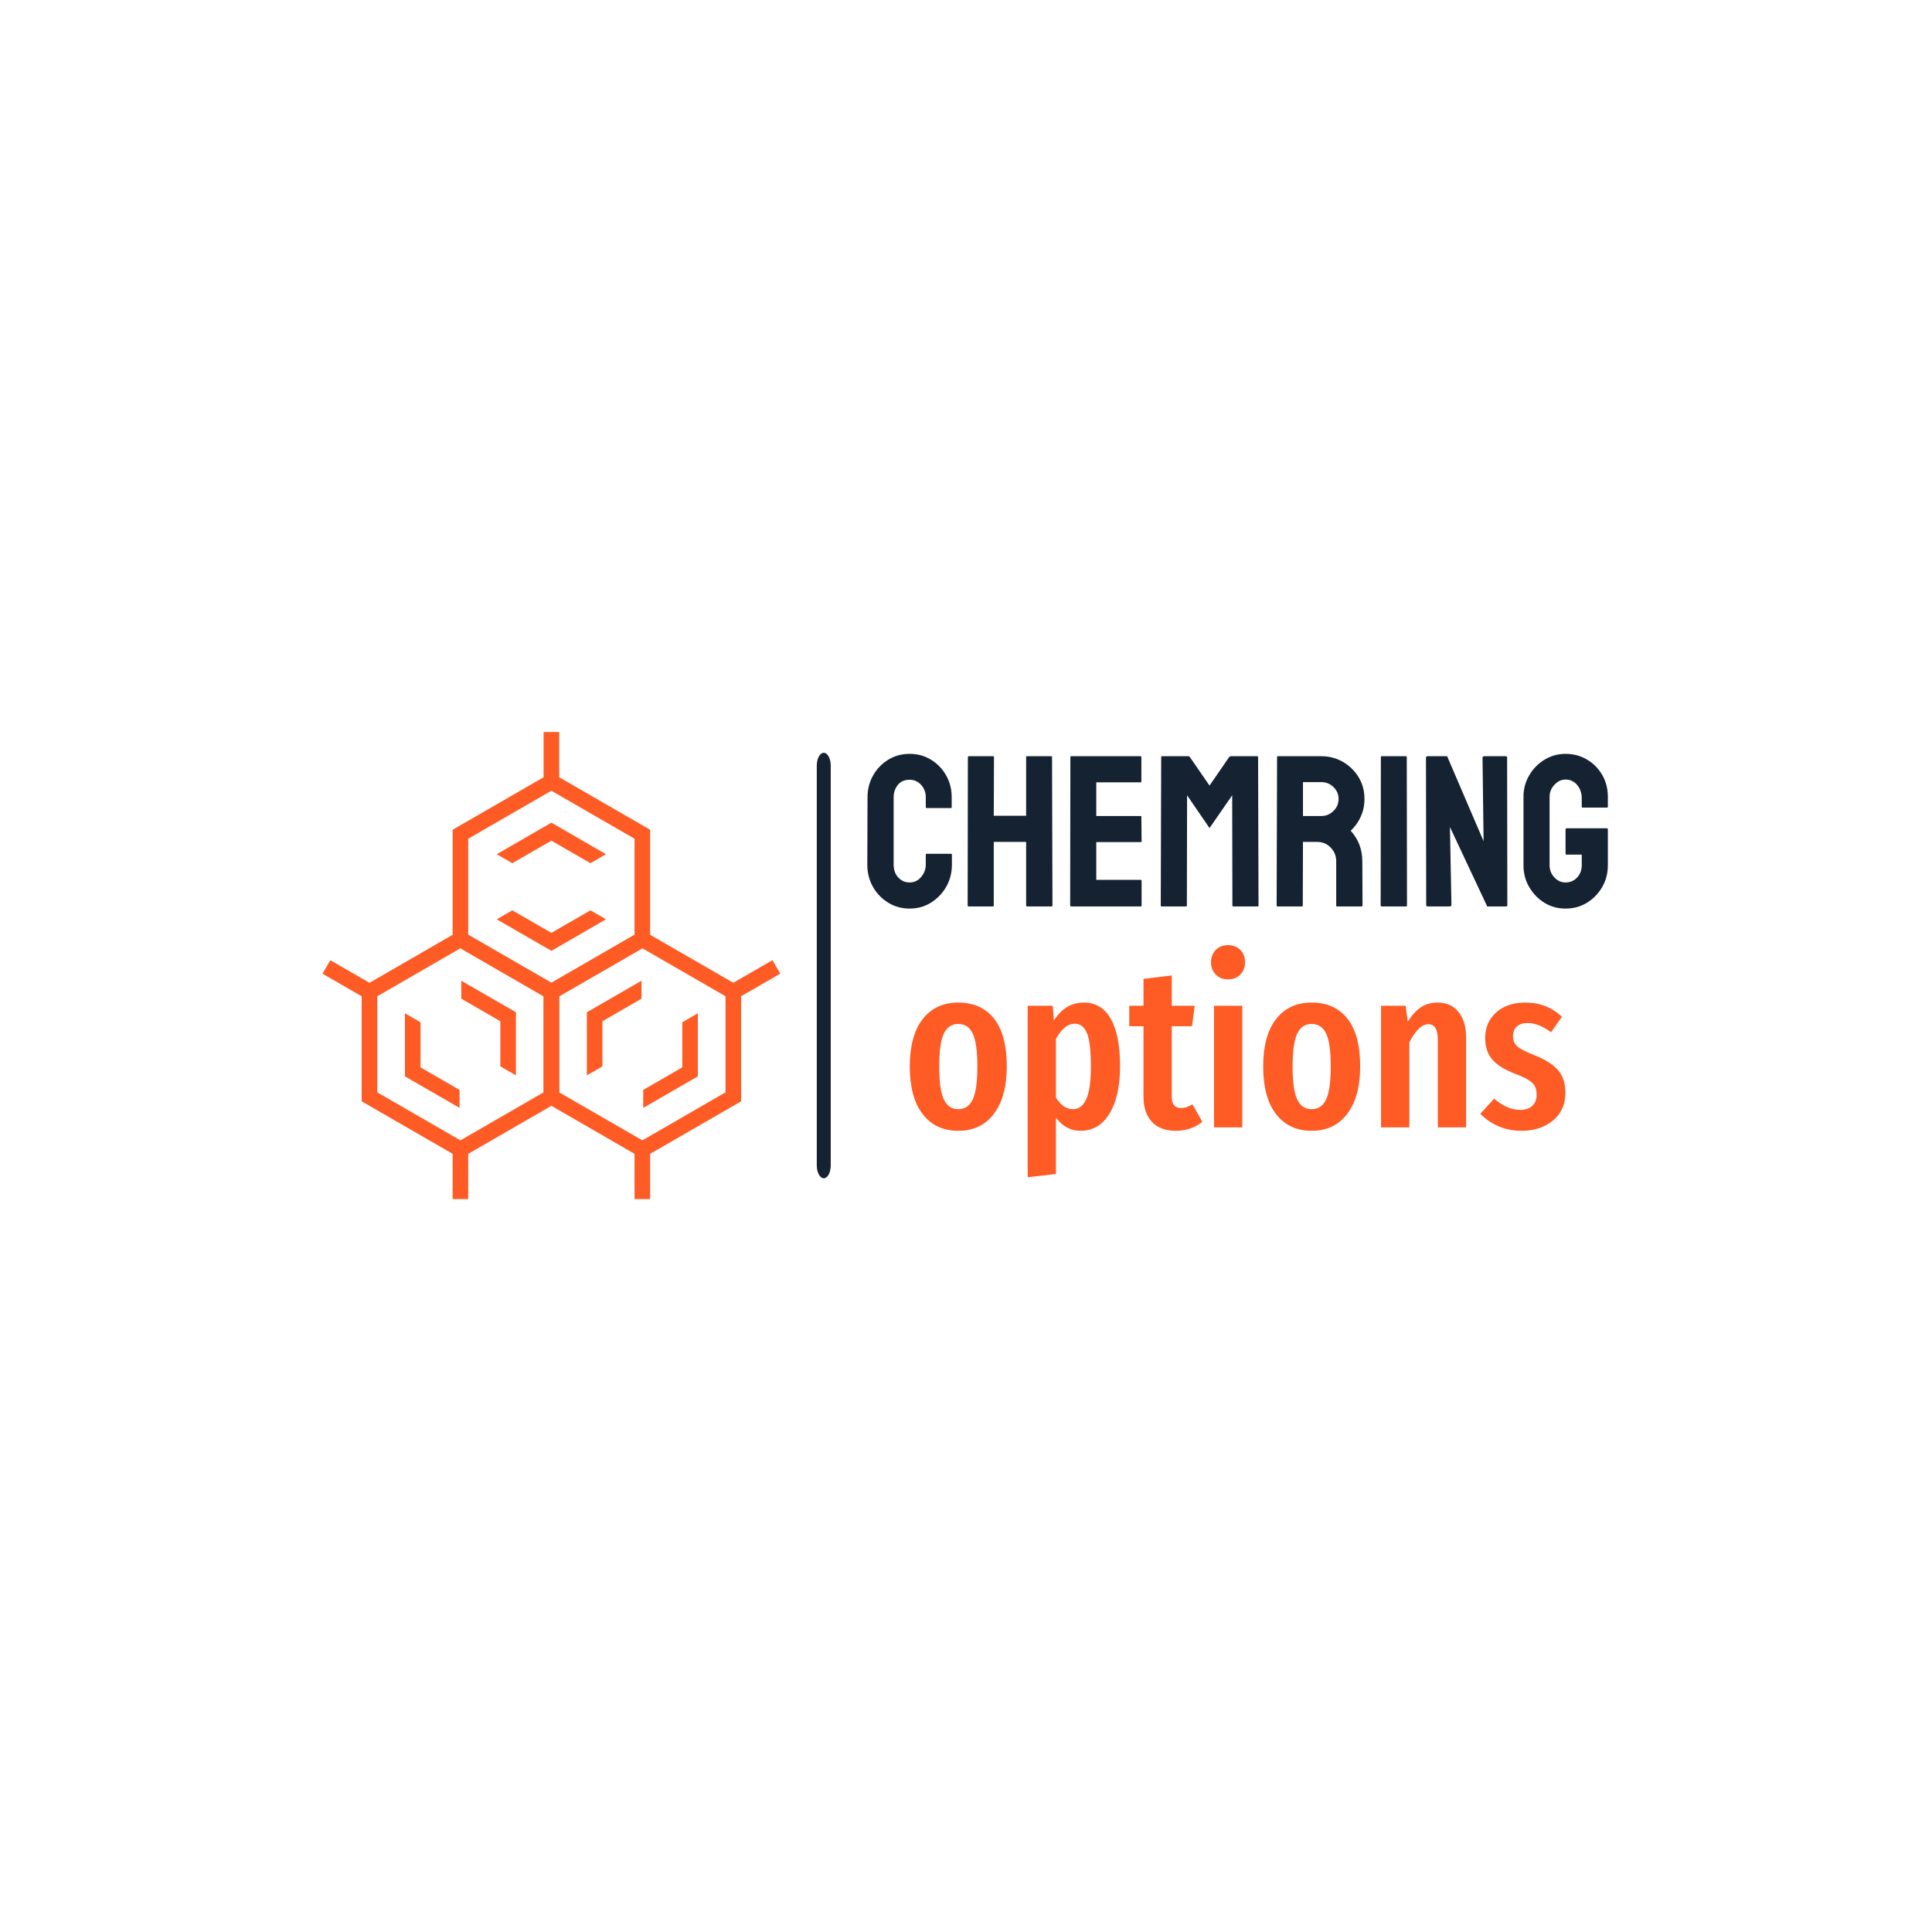
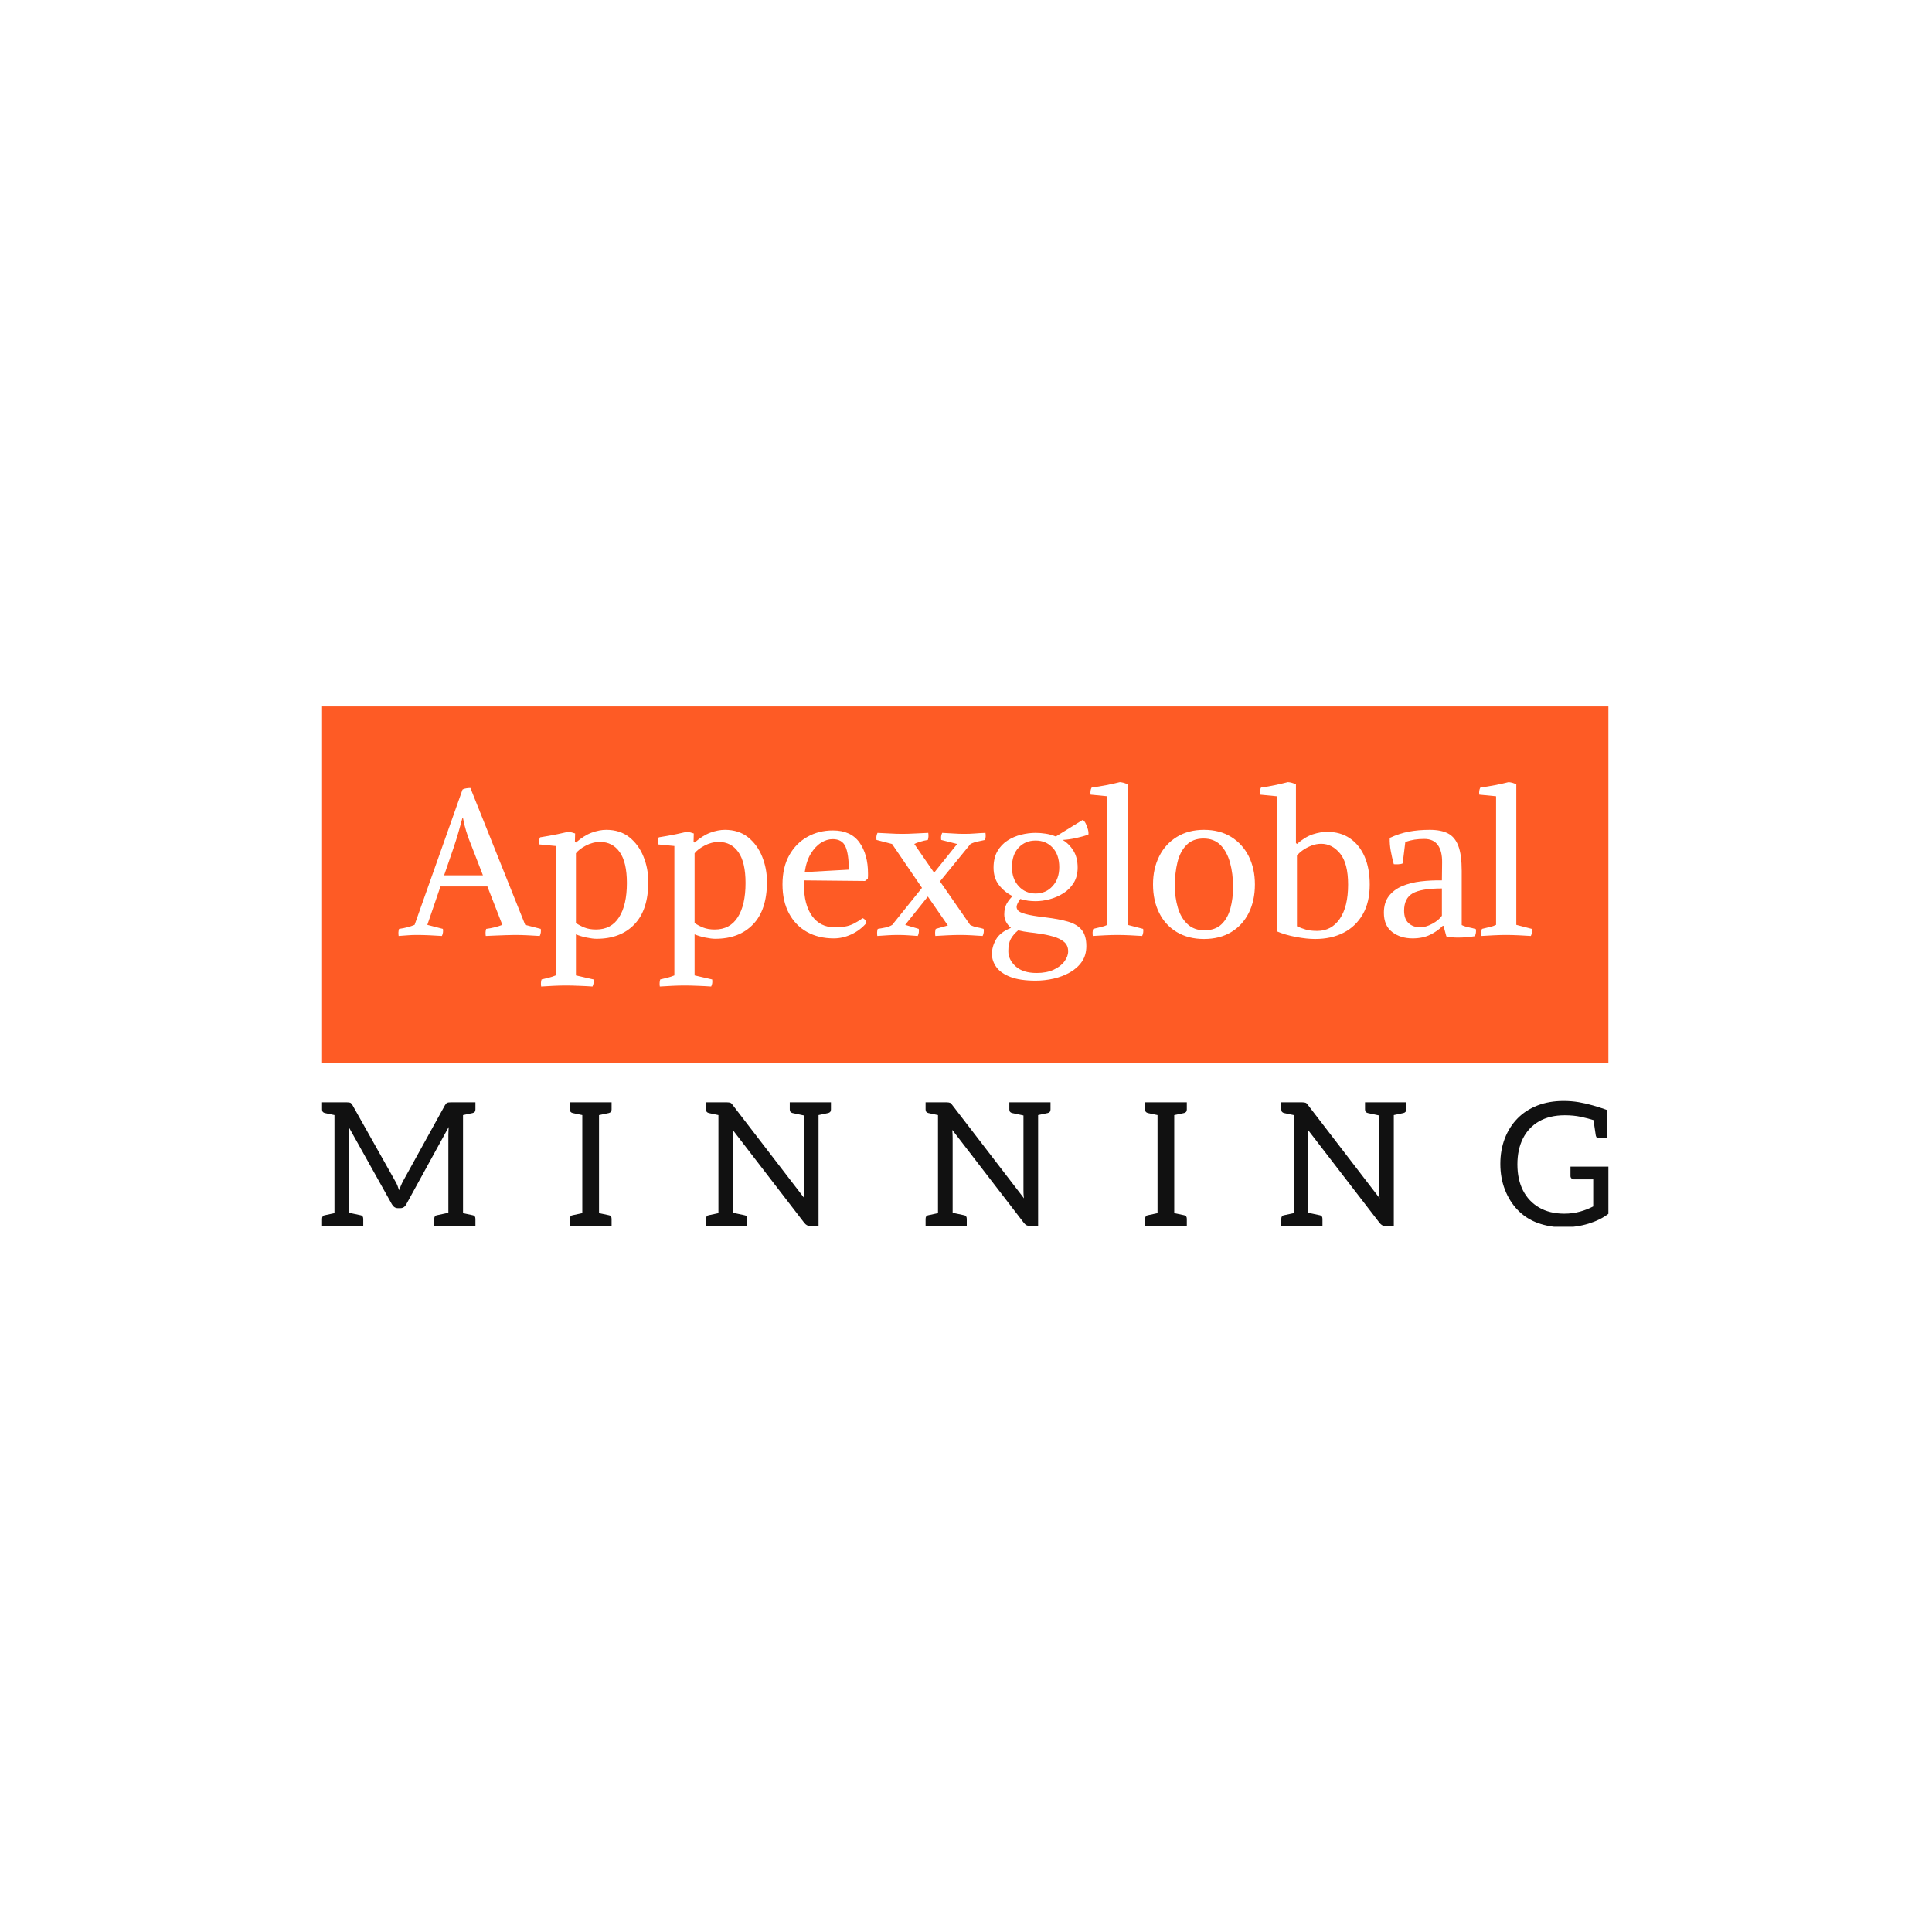
<svg xmlns="http://www.w3.org/2000/svg" version="1.1" width="1500" height="1500" viewBox="0 0 1500 1500">
  <rect width="1500" height="1500" fill="#ffffff" />
-   <g transform="matrix(0.6666667,0,0,0.6666667,249.3939,567.972)">
-     <svg viewBox="0 0 396 144" data-background-color="#ffffff" preserveAspectRatio="xMidYMid meet" height="545" width="1500">
-       <g id="tight-bounds" transform="matrix(1,0,0,1,0.24,0.1431921)">
-         <svg viewBox="0 0 395.52 143.714" height="143.714" width="395.52">
+   <g transform="matrix(0.6666667,0,0,0.6666667,249.3939,548.426)">
+     <svg viewBox="0 0 396 160" data-background-color="#ffffff" preserveAspectRatio="xMidYMid meet" height="606" width="1500">
+       <g id="tight-bounds" transform="matrix(1,0,0,1,0.24,-0.168731)">
+         <svg viewBox="0 0 395.52 160.337" height="160.337" width="395.52">
          <g>
-             <svg viewBox="0 0 686.417 249.412" height="143.714" width="395.52">
+             <svg viewBox="0 0 395.52 160.337" height="160.337" width="395.52">
              <g>
-                 <rect width="7.452" height="227.214" x="263.938" y="11.099" fill="#152232" opacity="1" stroke-width="0" stroke="transparent" fill-opacity="1" class="rect-yte-0" data-fill-palette-color="primary" rx="1%" id="yte-0" data-palette-color="#152232" />
-               </g>
-               <g transform="matrix(1,0,0,1,290.8972,11.66443)">
-                 <svg viewBox="0 0 395.52 226.083" height="226.083" width="395.52">
+                 <svg viewBox="0 0 395.52 160.337" height="160.337" width="395.52">
                  <g id="textblocktransform">
-                     <svg viewBox="0 0 395.52 226.083" height="226.083" width="395.52" id="textblock">
+                     <svg viewBox="0 0 395.52 160.337" height="160.337" width="395.52" id="textblock">
                      <g>
-                         <svg viewBox="0 0 395.52 82.63" height="82.63" width="395.52">
-                           <g transform="matrix(1,0,0,1,0,0)">
-                             <svg width="395.52" viewBox="1.4 -35.35 171.58 35.85" height="82.63" data-palette-color="#152232">
-                               <path d="M11.2 0.5L11.2 0.5Q8.45 0.5 6.23-0.88 4-2.25 2.7-4.55 1.4-6.85 1.4-9.7L1.4-9.7 1.45-25.3Q1.45-28.05 2.73-30.33 4-32.6 6.23-33.98 8.45-35.35 11.2-35.35L11.2-35.35Q13.95-35.35 16.15-34 18.35-32.65 19.65-30.38 20.95-28.1 20.95-25.3L20.95-25.3 20.95-23Q20.95-22.8 20.75-22.8L20.75-22.8 15.15-22.8Q14.95-22.8 14.95-23L14.95-23 14.95-25.3Q14.95-26.95 13.88-28.15 12.8-29.35 11.2-29.35L11.2-29.35Q9.4-29.35 8.45-28.13 7.5-26.9 7.5-25.3L7.5-25.3 7.5-9.7Q7.5-7.85 8.58-6.7 9.65-5.55 11.2-5.55L11.2-5.55Q12.8-5.55 13.88-6.83 14.95-8.1 14.95-9.7L14.95-9.7 14.95-12Q14.95-12.2 15.15-12.2L15.15-12.2 20.8-12.2Q21-12.2 21-12L21-12 21-9.7Q21-6.85 19.68-4.55 18.35-2.25 16.15-0.88 13.95 0.5 11.2 0.5ZM30.5 0L24.85 0Q24.65 0 24.65-0.25L24.65-0.25 24.7-34.6Q24.7-34.8 24.95-34.8L24.95-34.8 30.5-34.8Q30.75-34.8 30.75-34.6L30.75-34.6 30.7-21 38.2-21 38.2-34.6Q38.2-34.8 38.4-34.8L38.4-34.8 43.95-34.8Q44.2-34.8 44.2-34.6L44.2-34.6 44.3-0.25Q44.3 0 44.05 0L44.05 0 38.45 0Q38.2 0 38.2-0.25L38.2-0.25 38.2-14.95 30.7-14.95 30.7-0.25Q30.7 0 30.5 0L30.5 0ZM64.75 0L48.6 0Q48.4 0 48.4-0.25L48.4-0.25 48.45-34.6Q48.45-34.8 48.65-34.8L48.65-34.8 64.7-34.8Q64.9-34.8 64.9-34.55L64.9-34.55 64.9-28.95Q64.9-28.75 64.7-28.75L64.7-28.75 54.45-28.75 54.45-20.95 64.7-20.95Q64.9-20.95 64.9-20.75L64.9-20.75 64.95-15.1Q64.95-14.9 64.75-14.9L64.75-14.9 54.45-14.9 54.45-6.15 64.75-6.15Q64.95-6.15 64.95-5.9L64.95-5.9 64.95-0.2Q64.95 0 64.75 0L64.75 0ZM75.24 0L69.59 0Q69.39 0 69.39-0.25L69.39-0.25 69.49-34.6Q69.49-34.8 69.69-34.8L69.69-34.8 75.79-34.8Q75.99-34.8 76.14-34.6L76.14-34.6 80.69-28 85.24-34.6Q85.39-34.8 85.59-34.8L85.59-34.8 91.74-34.8Q91.94-34.8 91.94-34.6L91.94-34.6 92.04-0.25Q92.04 0 91.84 0L91.84 0 86.19 0Q85.99 0 85.99-0.25L85.99-0.25 85.94-25.75 80.69-18.15 75.49-25.75 75.44-0.25Q75.44 0 75.24 0L75.24 0ZM102.09 0L96.44 0Q96.24 0 96.24-0.25L96.24-0.25 96.34-34.6Q96.34-34.8 96.54-34.8L96.54-34.8 106.64-34.8Q109.34-34.8 111.62-33.48 113.89-32.15 115.24-29.93 116.59-27.7 116.59-24.9L116.59-24.9Q116.59-23.05 116.04-21.58 115.49-20.1 114.74-19.07 113.99-18.05 113.39-17.55L113.39-17.55Q116.09-14.55 116.09-10.5L116.09-10.5 116.14-0.25Q116.14 0 115.89 0L115.89 0 110.24 0Q110.04 0 110.04-0.15L110.04-0.15 110.04-10.5Q110.04-12.3 108.77-13.63 107.49-14.95 105.64-14.95L105.64-14.95 102.34-14.95 102.29-0.25Q102.29 0 102.09 0L102.09 0ZM102.34-28.8L102.34-20.95 106.64-20.95Q108.19-20.95 109.39-22.1 110.59-23.25 110.59-24.9L110.59-24.9Q110.59-26.5 109.42-27.65 108.24-28.8 106.64-28.8L106.64-28.8 102.34-28.8ZM126.24 0L120.59 0Q120.34 0 120.34-0.25L120.34-0.25 120.39-34.6Q120.39-34.8 120.59-34.8L120.59-34.8 126.19-34.8Q126.39-34.8 126.39-34.6L126.39-34.6 126.44-0.25Q126.44 0 126.24 0L126.24 0ZM136.28 0L131.28 0Q130.89 0 130.89-0.35L130.89-0.35 130.84-34.4Q130.84-34.8 131.24-34.8L131.24-34.8 135.74-34.8 144.19-15.1 143.94-34.4Q143.94-34.8 144.39-34.8L144.39-34.8 149.34-34.8Q149.64-34.8 149.64-34.4L149.64-34.4 149.69-0.3Q149.69 0 149.44 0L149.44 0 145.03 0 136.39-18.4 136.74-0.4Q136.74 0 136.28 0L136.28 0ZM163.18 0.5L163.18 0.5Q160.48 0.5 158.28-0.85 156.08-2.2 154.76-4.48 153.43-6.75 153.43-9.55L153.43-9.55 153.43-25.4Q153.43-28.1 154.76-30.38 156.08-32.65 158.31-34 160.53-35.35 163.18-35.35L163.18-35.35Q165.93-35.35 168.16-34.02 170.38-32.7 171.68-30.45 172.98-28.2 172.98-25.4L172.98-25.4 172.98-23.1Q172.98-22.9 172.73-22.9L172.73-22.9 167.13-22.9Q166.93-22.9 166.93-23.1L166.93-23.1 166.93-25Q166.93-26.9 165.86-28.15 164.78-29.4 163.18-29.4L163.18-29.4Q161.73-29.4 160.61-28.2 159.48-27 159.48-25.4L159.48-25.4 159.48-9.55Q159.48-7.9 160.58-6.73 161.68-5.55 163.18-5.55L163.18-5.55Q164.78-5.55 165.86-6.7 166.93-7.85 166.93-9.55L166.93-9.55 166.93-12 163.43-12Q163.18-12 163.18-12.25L163.18-12.25 163.18-17.85Q163.18-18.1 163.43-18.1L163.43-18.1 172.78-18.1Q172.98-18.1 172.98-17.85L172.98-17.85 172.98-9.55Q172.98-6.75 171.66-4.48 170.33-2.2 168.13-0.85 165.93 0.5 163.18 0.5Z" opacity="1" transform="matrix(1,0,0,1,0,0)" fill="#152232" class="wordmark-text-0" data-fill-palette-color="primary" id="text-0" />
+                         <svg viewBox="0 0 395.52 109.768" height="109.768" width="395.52">
+                           <rect width="395.52" height="109.768" x="0" y="0" opacity="1" fill="#fe5b25" data-fill-palette-color="tertiary" />
+                           <g transform="matrix(1,0,0,1,23.46171,23.46171)">
+                             <svg width="348.597" viewBox="-0.254 -37.8 280.375 50.55" height="62.845" data-palette-color="#ffffff">
+                               <path d="M21.75-12L10.15-12 6.9-2.5 10.75-1.5Q10.9-0.55 10.5 0.25L10.5 0.25Q9.15 0.15 7.48 0.08 5.8 0 4.4 0L4.4 0Q3 0 2.1 0.08 1.2 0.15-0.2 0.25L-0.2 0.25Q-0.35-0.7-0.1-1.5L-0.1-1.5Q1-1.65 1.95-1.9 2.9-2.15 3.75-2.5L3.75-2.5 15.6-35.95Q16-36.2 16.57-36.27 17.15-36.35 17.55-36.35L17.55-36.35 31.1-2.5 34.95-1.5Q35.1-0.55 34.7 0.25L34.7 0.25Q33.35 0.15 31.68 0.08 30 0 28.6 0L28.6 0Q27.65 0 26.3 0.05 24.95 0.1 23.63 0.15 22.3 0.2 21.35 0.25L21.35 0.25Q21.2-0.7 21.45-1.5L21.45-1.5Q22.6-1.65 23.58-1.9 24.55-2.15 25.45-2.5L25.45-2.5 21.75-12ZM15.7-29L15.6-29Q15.1-27.2 14.58-25.35 14.05-23.5 13.4-21.6L13.4-21.6 11.05-14.75 20.65-14.75 17.9-21.85Q17.05-23.9 16.53-25.6 16-27.3 15.7-29L15.7-29ZM43.45-25.1L43.4-23.1 43.65-22.85Q45.65-24.6 47.55-25.3 49.45-26 51.15-26L51.15-26Q54.55-26 56.85-24.18 59.15-22.35 60.35-19.4 61.55-16.45 61.55-13.15L61.55-13.15Q61.55-6.2 58.12-2.63 54.7 0.95 48.75 0.95L48.75 0.95Q47.8 0.95 46.32 0.65 44.85 0.35 43.65-0.15L43.65-0.15 43.65 10 48 11Q48.15 11.95 47.75 12.75L47.75 12.75Q46.4 12.65 44.47 12.58 42.55 12.5 41.15 12.5L41.15 12.5Q39.75 12.5 38.1 12.58 36.45 12.65 35.05 12.75L35.05 12.75Q34.9 11.8 35.15 11L35.15 11Q36 10.8 36.9 10.58 37.8 10.35 38.65 10L38.65 10 38.65-22 34.55-22.4Q34.4-23.4 34.8-24.15L34.8-24.15Q35.2-24.2 37.05-24.53 38.9-24.85 41.7-25.5L41.7-25.5Q42.25-25.45 42.65-25.35 43.05-25.25 43.45-25.1L43.45-25.1ZM43.65-20.2L43.65-2.95Q44.6-2.3 45.77-1.83 46.95-1.35 48.65-1.35L48.65-1.35Q52.4-1.35 54.32-4.38 56.25-7.4 56.25-12.85L56.25-12.85Q56.25-18 54.47-20.5 52.7-23 49.65-23L49.65-23Q47.8-23 46.07-22.08 44.35-21.15 43.65-20.2L43.65-20.2ZM72.8-25.1L72.75-23.1 73-22.85Q75-24.6 76.9-25.3 78.8-26 80.5-26L80.5-26Q83.9-26 86.2-24.18 88.5-22.35 89.7-19.4 90.9-16.45 90.9-13.15L90.9-13.15Q90.9-6.2 87.47-2.63 84.05 0.95 78.1 0.95L78.1 0.95Q77.15 0.95 75.67 0.65 74.2 0.35 73-0.15L73-0.15 73 10 77.35 11Q77.5 11.95 77.1 12.75L77.1 12.75Q75.75 12.65 73.82 12.58 71.9 12.5 70.5 12.5L70.5 12.5Q69.1 12.5 67.45 12.58 65.8 12.65 64.4 12.75L64.4 12.75Q64.25 11.8 64.5 11L64.5 11Q65.35 10.8 66.25 10.58 67.15 10.35 68 10L68 10 68-22 63.9-22.4Q63.75-23.4 64.15-24.15L64.15-24.15Q64.55-24.2 66.4-24.53 68.25-24.85 71.05-25.5L71.05-25.5Q71.6-25.45 72-25.35 72.4-25.25 72.8-25.1L72.8-25.1ZM73-20.2L73-2.95Q73.95-2.3 75.12-1.83 76.3-1.35 78-1.35L78-1.35Q81.75-1.35 83.67-4.38 85.6-7.4 85.6-12.85L85.6-12.85Q85.6-18 83.82-20.5 82.05-23 79-23L79-23Q77.15-23 75.42-22.08 73.7-21.15 73-20.2L73-20.2ZM100.04-13.5L100.04-12.5Q100.04-7.45 102.07-4.67 104.09-1.9 107.59-1.9L107.59-1.9Q109.14-1.9 110.19-2.08 111.24-2.25 112.27-2.75 113.29-3.25 114.59-4.15L114.59-4.15Q115.39-3.8 115.49-2.95L115.49-2.95Q113.94-1.15 111.79-0.15 109.64 0.85 107.44 0.85L107.44 0.85Q103.64 0.85 100.79-0.75 97.94-2.35 96.34-5.35 94.74-8.35 94.74-12.5L94.74-12.5Q94.74-16.75 96.42-19.73 98.09-22.7 100.92-24.28 103.74-25.85 107.19-25.85L107.19-25.85Q111.64-25.85 113.77-22.88 115.89-19.9 115.89-15.2L115.89-15.2Q115.89-14.85 115.89-14.55 115.89-14.25 115.84-13.9L115.84-13.9 115.14-13.35 100.04-13.5ZM107.14-23.7L107.14-23.7Q105.69-23.7 104.27-22.8 102.84-21.9 101.74-20.1 100.64-18.3 100.24-15.55L100.24-15.55 111.14-16.15Q111.14-20 110.32-21.85 109.49-23.7 107.14-23.7ZM141.24-22.5L133.69-13.25 141.14-2.5Q141.99-2.05 142.84-1.9 143.69-1.75 144.49-1.5L144.49-1.5Q144.64-0.55 144.24 0.25L144.24 0.25Q142.89 0.15 141.47 0.08 140.04 0 138.64 0L138.64 0Q137.24 0 135.59 0.08 133.94 0.15 132.54 0.25L132.54 0.25Q132.39-0.7 132.64-1.5L132.64-1.5 135.64-2.35 130.69-9.5 125.09-2.5 128.44-1.5Q128.59-0.55 128.19 0.25L128.19 0.25Q126.84 0.15 125.77 0.08 124.69 0 123.29 0L123.29 0Q121.89 0 120.74 0.08 119.59 0.15 118.19 0.25L118.19 0.25Q118.04-0.7 118.29-1.5L118.29-1.5Q119.29-1.65 120.24-1.85 121.19-2.05 121.89-2.5L121.89-2.5 129.24-11.65 121.84-22.5 117.99-23.5Q117.84-24.45 118.24-25.25L118.24-25.25Q119.59-25.2 121.27-25.1 122.94-25 124.34-25L124.34-25Q125.79-25 127.59-25.1 129.39-25.2 130.79-25.25L130.79-25.25Q130.94-24.3 130.69-23.5L130.69-23.5Q129.74-23.35 128.77-23.05 127.79-22.75 127.34-22.5L127.34-22.5 132.24-15.4 137.94-22.5 133.99-23.5Q133.84-24.45 134.24-25.25L134.24-25.25Q135.59-25.2 136.94-25.1 138.29-25 139.69-25L139.69-25Q141.14-25 142.34-25.1 143.54-25.2 144.94-25.25L144.94-25.25Q145.09-24.3 144.84-23.5L144.84-23.5Q143.89-23.3 142.97-23.1 142.04-22.9 141.24-22.5L141.24-22.5ZM157.34-8.35L157.34-8.35Q156.44-8.35 155.49-8.47 154.54-8.6 153.54-8.9L153.54-8.9Q153.04-8.15 152.84-7.7 152.64-7.25 152.64-6.95L152.64-6.95Q152.64-6.5 152.99-6.05 153.34-5.6 154.84-5.18 156.34-4.75 159.74-4.35L159.74-4.35Q163.09-3.95 165.34-3.3 167.59-2.65 168.74-1.25 169.89 0.15 169.89 2.75L169.89 2.75Q169.89 5 168.79 6.6 167.69 8.2 165.84 9.25 163.99 10.3 161.79 10.8 159.59 11.3 157.34 11.3L157.34 11.3Q153.54 11.3 151.16 10.4 148.79 9.5 147.66 7.98 146.54 6.45 146.54 4.7L146.54 4.7Q146.54 2.9 147.54 1.13 148.54-0.65 151.24-1.75L151.24-1.75Q149.59-3.2 149.59-5.05L149.59-5.05Q149.59-6.7 150.21-7.78 150.84-8.85 151.64-9.6L151.64-9.6Q149.64-10.6 148.29-12.33 146.94-14.05 146.94-16.65L146.94-16.65Q146.94-19.05 147.89-20.7 148.84-22.35 150.39-23.35 151.94-24.35 153.76-24.8 155.59-25.25 157.34-25.25L157.34-25.25Q158.54-25.25 159.84-25.05 161.14-24.85 162.34-24.35L162.34-24.35 168.99-28.45Q169.39-28.25 169.74-27.55 170.09-26.85 170.29-26.08 170.49-25.3 170.39-24.8L170.39-24.8Q169.04-24.35 167.39-23.98 165.74-23.6 164.04-23.5L164.04-23.5Q165.64-22.55 166.69-20.85 167.74-19.15 167.74-16.65L167.74-16.65Q167.74-14.45 166.76-12.88 165.79-11.3 164.19-10.3 162.59-9.3 160.79-8.83 158.99-8.35 157.34-8.35ZM157.34-10.25L157.34-10.25Q159.89-10.25 161.54-12.08 163.19-13.9 163.19-16.75L163.19-16.75Q163.19-19.85 161.54-21.6 159.89-23.35 157.34-23.35L157.34-23.35Q154.79-23.35 153.14-21.6 151.49-19.85 151.49-16.75L151.49-16.75Q151.49-13.9 153.14-12.08 154.79-10.25 157.34-10.25ZM158.09-0.35L158.09-0.35Q157.19-0.5 155.81-0.65 154.44-0.8 153.04-1.15L153.04-1.15Q151.84-0.15 151.21 0.98 150.59 2.1 150.59 4L150.59 4Q150.59 6.1 152.39 7.75 154.19 9.4 157.59 9.4L157.59 9.4Q160.04 9.4 161.79 8.6 163.54 7.8 164.46 6.55 165.39 5.3 165.39 4.05L165.39 4.05Q165.39 2.55 164.36 1.7 163.34 0.85 161.66 0.38 159.99-0.1 158.09-0.35ZM180.09-37.25L180.09-2.5 183.94-1.5Q184.09-0.55 183.69 0.25L183.69 0.25Q182.34 0.15 180.66 0.08 178.99 0 177.59 0L177.59 0Q176.19 0 174.54 0.08 172.89 0.15 171.49 0.25L171.49 0.25Q171.34-0.7 171.59-1.5L171.59-1.5Q172.54-1.75 173.46-1.95 174.39-2.15 175.09-2.5L175.09-2.5 175.09-34.3 170.94-34.7Q170.79-35.7 171.19-36.45L171.19-36.45Q172.99-36.7 174.81-37.05 176.64-37.4 178.19-37.8L178.19-37.8Q178.69-37.75 179.14-37.63 179.59-37.5 180.09-37.25L180.09-37.25ZM186.38-12.5L186.38-12.5Q186.38-16.4 187.91-19.45 189.43-22.5 192.28-24.25 195.13-26 198.98-26L198.98-26Q202.88-26 205.71-24.25 208.53-22.5 210.06-19.45 211.58-16.4 211.58-12.5L211.58-12.5Q211.58-8.5 210.06-5.45 208.53-2.4 205.71-0.7 202.88 1 198.98 1L198.98 1Q195.13 1 192.28-0.7 189.43-2.4 187.91-5.45 186.38-8.5 186.38-12.5ZM206.18-11.8L206.18-11.8Q206.18-15.15 205.43-17.88 204.68-20.6 203.08-22.23 201.48-23.85 198.88-23.85L198.88-23.85Q196.23-23.85 194.66-22.25 193.08-20.65 192.43-18 191.78-15.35 191.78-12.15L191.78-12.15Q191.78-9.25 192.53-6.73 193.28-4.2 194.91-2.68 196.53-1.15 199.08-1.15L199.08-1.15Q201.78-1.15 203.33-2.65 204.88-4.15 205.53-6.6 206.18-9.05 206.18-11.8ZM221.73-37.25L221.73-22.75 221.98-22.5Q223.98-24.25 225.88-24.88 227.78-25.5 229.48-25.5L229.48-25.5Q232.73-25.5 235.08-23.9 237.43-22.3 238.71-19.38 239.98-16.45 239.98-12.45L239.98-12.45Q239.98-8.1 238.26-5.1 236.53-2.1 233.51-0.55 230.48 1 226.48 1L226.48 1Q224.43 1 221.76 0.5 219.08 0 216.98-0.9L216.98-0.9 216.98-34.3 212.83-34.7Q212.68-35.7 213.08-36.45L213.08-36.45Q214.88-36.7 216.53-37.05 218.18-37.4 219.73-37.8L219.73-37.8Q220.68-37.75 221.73-37.25L221.73-37.25ZM221.98-19.6L221.98-2.15Q223.08-1.65 224.18-1.33 225.28-1 226.98-1L226.98-1Q230.53-1 232.58-4 234.63-7 234.63-12.45L234.63-12.45Q234.63-17.7 232.66-20.13 230.68-22.55 227.98-22.55L227.98-22.55Q226.73-22.55 225.53-22.08 224.33-21.6 223.38-20.93 222.43-20.25 221.98-19.6L221.98-19.6ZM250.58 0.85L250.58 0.85Q247.58 0.85 245.53-0.73 243.48-2.3 243.48-5.5L243.48-5.5Q243.48-8 244.7-9.6 245.93-11.2 248-12.08 250.08-12.95 252.63-13.25 255.18-13.55 257.83-13.5L257.83-13.5 257.88-17.9Q257.93-20.7 256.83-22.23 255.73-23.75 253.48-23.75L253.48-23.75Q252.23-23.75 251.08-23.58 249.93-23.4 248.78-23L248.78-23 248.13-17.7Q247.73-17.5 247.03-17.48 246.33-17.45 245.93-17.5L245.93-17.5Q245.48-19.15 245.18-20.8 244.88-22.45 244.93-24L244.93-24Q247.28-25.1 249.65-25.55 252.03-26 254.83-26L254.83-26Q257.63-26 259.35-25.1 261.08-24.2 261.9-22 262.73-19.8 262.73-15.85L262.73-15.85 262.73-2.45Q263.58-2.05 264.48-1.88 265.38-1.7 266.23-1.45L266.23-1.45Q266.38-0.5 265.98 0.3L265.98 0.3Q265.18 0.45 264.05 0.55 262.93 0.65 261.78 0.65L261.78 0.65Q260.13 0.65 258.93 0.35L258.93 0.35 258.23-2.25 258.03-2.25Q256.78-0.95 254.93-0.05 253.08 0.85 250.58 0.85ZM252.48-1.9L252.48-1.9Q253.88-1.9 255.48-2.78 257.08-3.65 257.83-4.75L257.83-4.75 257.83-11.5Q252.68-11.5 250.58-10.28 248.48-9.05 248.48-6L248.48-6Q248.48-3.95 249.58-2.93 250.68-1.9 252.48-1.9ZM276.23-37.25L276.23-2.5 280.08-1.5Q280.23-0.55 279.83 0.25L279.83 0.25Q278.48 0.15 276.8 0.08 275.13 0 273.73 0L273.73 0Q272.33 0 270.68 0.08 269.03 0.15 267.63 0.25L267.63 0.25Q267.48-0.7 267.73-1.5L267.73-1.5Q268.68-1.75 269.6-1.95 270.53-2.15 271.23-2.5L271.23-2.5 271.23-34.3 267.08-34.7Q266.93-35.7 267.33-36.45L267.33-36.45Q269.13-36.7 270.95-37.05 272.78-37.4 274.33-37.8L274.33-37.8Q274.83-37.75 275.28-37.63 275.73-37.5 276.23-37.25L276.23-37.25Z" opacity="1" transform="matrix(1,0,0,1,0,0)" fill="#ffffff" class="wordmark-text-0" data-fill-palette-color="quaternary" id="text-0" />
                            </svg>
                          </g>
                        </svg>
                      </g>
-                       <g transform="matrix(1,0,0,1,22.70199,102.1376)">
-                         <svg viewBox="0 0 350.116 123.946" height="123.946" width="350.116">
+                       <g transform="matrix(1,0,0,1,0,121.4993)">
+                         <svg viewBox="0 0 395.52 38.838" height="38.838" width="395.52">
                          <g transform="matrix(1,0,0,1,0,0)">
-                             <svg width="350.116" viewBox="1.7 -39.65 142.64 50.5" height="123.946" data-palette-color="#fe5b25">
-                               <path d="M12.25-27.15Q17.25-27.15 20.03-23.65 22.8-20.15 22.8-13.25L22.8-13.25Q22.8-6.65 20-2.95 17.2 0.75 12.25 0.75L12.25 0.75Q7.3 0.75 4.5-2.88 1.7-6.5 1.7-13.25L1.7-13.25Q1.7-19.95 4.5-23.55 7.3-27.15 12.25-27.15L12.25-27.15ZM12.25-22.5Q10.1-22.5 9.1-20.38 8.1-18.25 8.1-13.25L8.1-13.25Q8.1-8.2 9.1-6.08 10.1-3.95 12.25-3.95L12.25-3.95Q14.4-3.95 15.4-6.08 16.4-8.2 16.4-13.25L16.4-13.25Q16.4-18.3 15.4-20.4 14.4-22.5 12.25-22.5L12.25-22.5ZM39.55-27.15Q43.45-27.15 45.45-23.58 47.45-20 47.45-13.3L47.45-13.3Q47.45-6.8 45.17-3.03 42.9 0.75 38.85 0.75L38.85 0.75Q35.65 0.75 33.5-2.1L33.5-2.1 33.5 10.15 27.35 10.85 27.35-26.45 32.8-26.45 33.05-23.25Q34.35-25.25 35.95-26.2 37.55-27.15 39.55-27.15L39.55-27.15ZM37.2-3.95Q39.1-3.95 40.1-6.13 41.1-8.3 41.1-13.25L41.1-13.25Q41.1-18.45 40.25-20.5 39.4-22.55 37.6-22.55L37.6-22.55Q35.3-22.55 33.5-19.25L33.5-19.25 33.5-6.45Q35.1-3.95 37.2-3.95L37.2-3.95ZM63.2-5L65.35-1.2Q62.9 0.75 59.6 0.75L59.6 0.75Q56.15 0.75 54.35-1.23 52.55-3.2 52.55-6.6L52.55-6.6 52.55-22 49.45-22 49.45-26.45 52.55-26.45 52.55-32.3 58.7-33.05 58.7-26.45 63.7-26.45 63.1-22 58.7-22 58.7-6.6Q58.7-4.2 60.75-4.2L60.75-4.2Q61.4-4.2 61.9-4.38 62.4-4.55 63.2-5L63.2-5ZM67.89-26.45L74.04-26.45 74.04 0 67.89 0 67.89-26.45ZM70.94-39.65Q72.59-39.65 73.62-38.6 74.64-37.55 74.64-35.9L74.64-35.9Q74.64-34.3 73.62-33.25 72.59-32.2 70.94-32.2L70.94-32.2Q69.29-32.2 68.27-33.25 67.24-34.3 67.24-35.9L67.24-35.9Q67.24-37.55 68.27-38.6 69.29-39.65 70.94-39.65L70.94-39.65ZM89.14-27.15Q94.14-27.15 96.92-23.65 99.69-20.15 99.69-13.25L99.69-13.25Q99.69-6.65 96.89-2.95 94.09 0.75 89.14 0.75L89.14 0.75Q84.19 0.75 81.39-2.88 78.59-6.5 78.59-13.25L78.59-13.25Q78.59-19.95 81.39-23.55 84.19-27.15 89.14-27.15L89.14-27.15ZM89.14-22.5Q86.99-22.5 85.99-20.38 84.99-18.25 84.99-13.25L84.99-13.25Q84.99-8.2 85.99-6.08 86.99-3.95 89.14-3.95L89.14-3.95Q91.29-3.95 92.29-6.08 93.29-8.2 93.29-13.25L93.29-13.25Q93.29-18.3 92.29-20.4 91.29-22.5 89.14-22.5L89.14-22.5ZM116.59-27.15Q119.44-27.15 121.09-25.1 122.74-23.05 122.74-19.6L122.74-19.6 122.74 0 116.59 0 116.59-18.9Q116.59-20.8 116.06-21.63 115.54-22.45 114.54-22.45L114.54-22.45Q112.44-22.45 110.39-18.5L110.39-18.5 110.39 0 104.24 0 104.24-26.45 109.59-26.45 110.04-23Q111.39-25.1 112.91-26.13 114.44-27.15 116.59-27.15L116.59-27.15ZM135.64-27.15Q140.34-27.15 143.59-24.05L143.59-24.05 141.24-20.7Q139.84-21.7 138.59-22.2 137.34-22.7 136.04-22.7L136.04-22.7Q134.59-22.7 133.76-21.93 132.94-21.15 132.94-19.8L132.94-19.8Q132.94-18.45 133.86-17.63 134.79-16.8 137.59-15.7L137.59-15.7Q141.04-14.35 142.69-12.5 144.34-10.65 144.34-7.55L144.34-7.55Q144.34-3.7 141.64-1.48 138.94 0.75 134.79 0.75L134.79 0.75Q132.09 0.75 129.81-0.23 127.54-1.2 125.84-2.95L125.84-2.95 128.84-6.25Q131.64-3.8 134.54-3.8L134.54-3.8Q136.19-3.8 137.14-4.67 138.09-5.55 138.09-7.1L138.09-7.1Q138.09-8.25 137.69-8.97 137.29-9.7 136.29-10.33 135.29-10.95 133.29-11.7L133.29-11.7Q129.84-13.05 128.36-14.85 126.89-16.65 126.89-19.45L126.89-19.45Q126.89-22.8 129.26-24.98 131.64-27.15 135.64-27.15L135.64-27.15Z" opacity="1" transform="matrix(1,0,0,1,0,0)" fill="#fe5b25" class="slogan-text-1" data-fill-palette-color="secondary" id="text-1" />
+                             <svg width="395.52" viewBox="1.65 -36.25 373.24 36.65" height="38.838" data-palette-color="#111111">
+                               <path d="M9.5 0L5.25 0 5.25-35.85 8.85-35.85Q9.5-35.85 9.83-35.73 10.15-35.6 10.5-35L10.5-35 22.9-12.95Q23.3-12.3 23.53-11.68 23.75-11.05 24-10.35L24-10.35Q24.25-11 24.53-11.68 24.8-12.35 25.15-13L25.15-13 37.3-35Q37.65-35.6 37.98-35.73 38.3-35.85 38.95-35.85L38.95-35.85 42.55-35.85 42.55 0 38.3 0 38.3-26.35Q38.3-26.85 38.33-27.45 38.35-28.05 38.4-28.7L38.4-28.7 26.1-6.3Q25.5-5.15 24.35-5.15L24.35-5.15 23.65-5.15Q22.55-5.15 21.9-6.3L21.9-6.3 9.35-28.75Q9.45-28.1 9.47-27.48 9.5-26.85 9.5-26.35L9.5-26.35 9.5 0ZM6.75 0L1.65 0 1.65-2.05Q1.65-2.5 1.85-2.78 2.05-3.05 2.45-3.1L2.45-3.1 6.2-3.9 6.75 0ZM13.6 0L8.5 0 9.05-3.9 12.8-3.1Q13.2-3.05 13.4-2.78 13.6-2.5 13.6-2.05L13.6-2.05 13.6 0ZM1.65-35.85L6.75-35.85 6.2-31.95 2.45-32.75Q2.05-32.85 1.85-33.1 1.65-33.35 1.65-33.8L1.65-33.8 1.65-35.85ZM39.3 0L34.2 0 34.2-2.05Q34.2-2.5 34.4-2.78 34.6-3.05 35-3.1L35-3.1 38.75-3.9 39.3 0ZM46.15 0L41.05 0 41.6-3.9 45.35-3.1Q45.75-3.05 45.95-2.78 46.15-2.5 46.15-2.05L46.15-2.05 46.15 0ZM41.05-35.85L46.15-35.85 46.15-33.8Q46.15-33.35 45.95-33.1 45.75-32.85 45.35-32.75L45.35-32.75 41.6-31.95 41.05-35.85ZM82.01 0L77.16 0 77.16-35.85 82.01-35.85 82.01 0ZM78.66 0L73.56 0 73.56-2.05Q73.56-2.5 73.76-2.78 73.96-3.05 74.36-3.1L74.36-3.1 78.11-3.9 78.66 0ZM85.66 0L80.56 0 81.11-3.9 84.86-3.1Q85.26-3.05 85.46-2.78 85.66-2.5 85.66-2.05L85.66-2.05 85.66 0ZM73.56-35.85L78.66-35.85 78.11-31.95 74.36-32.75Q73.96-32.85 73.76-33.1 73.56-33.35 73.56-33.8L73.56-33.8 73.56-35.85ZM80.56-35.85L85.66-35.85 85.66-33.8Q85.66-33.35 85.46-33.1 85.26-32.85 84.86-32.75L84.86-32.75 81.11-31.95 80.56-35.85ZM120.91 0L116.66 0 116.66-35.85 119.16-35.85Q119.81-35.85 120.16-35.7 120.51-35.55 120.86-35L120.86-35 141.61-8Q141.51-8.65 141.49-9.28 141.46-9.9 141.46-10.45L141.46-10.45 141.46-35.85 145.71-35.85 145.71 0 143.26 0Q142.71 0 142.34-0.2 141.96-0.4 141.56-0.9L141.56-0.9 120.81-27.85Q120.86-27.25 120.89-26.65 120.91-26.05 120.91-25.55L120.91-25.55 120.91 0ZM118.16 0L113.06 0 113.06-2.05Q113.06-2.5 113.26-2.78 113.46-3.05 113.86-3.1L113.86-3.1 117.61-3.9 118.16 0ZM125.01 0L119.91 0 120.46-3.9 124.21-3.1Q124.61-3.05 124.81-2.78 125.01-2.5 125.01-2.05L125.01-2.05 125.01 0ZM113.06-35.85L118.16-35.85 117.61-31.95 113.86-32.75Q113.46-32.85 113.26-33.1 113.06-33.35 113.06-33.8L113.06-33.8 113.06-35.85ZM137.36-35.85L142.46-35.85 141.91-31.95 138.16-32.75Q137.76-32.85 137.56-33.1 137.36-33.35 137.36-33.8L137.36-33.8 137.36-35.85ZM144.21-35.85L149.31-35.85 149.31-33.8Q149.31-33.35 149.11-33.1 148.91-32.85 148.51-32.75L148.51-32.75 144.76-31.95 144.21-35.85ZM184.62 0L180.37 0 180.37-35.85 182.87-35.85Q183.52-35.85 183.87-35.7 184.22-35.55 184.57-35L184.57-35 205.32-8Q205.22-8.65 205.19-9.28 205.17-9.9 205.17-10.45L205.17-10.45 205.17-35.85 209.42-35.85 209.42 0 206.97 0Q206.42 0 206.04-0.2 205.67-0.4 205.27-0.9L205.27-0.9 184.52-27.85Q184.57-27.25 184.59-26.65 184.62-26.05 184.62-25.55L184.62-25.55 184.62 0ZM181.87 0L176.77 0 176.77-2.05Q176.77-2.5 176.97-2.78 177.17-3.05 177.57-3.1L177.57-3.1 181.32-3.9 181.87 0ZM188.72 0L183.62 0 184.17-3.9 187.92-3.1Q188.32-3.05 188.52-2.78 188.72-2.5 188.72-2.05L188.72-2.05 188.72 0ZM176.77-35.85L181.87-35.85 181.32-31.95 177.57-32.75Q177.17-32.85 176.97-33.1 176.77-33.35 176.77-33.8L176.77-33.8 176.77-35.85ZM201.07-35.85L206.17-35.85 205.62-31.95 201.87-32.75Q201.47-32.85 201.27-33.1 201.07-33.35 201.07-33.8L201.07-33.8 201.07-35.85ZM207.92-35.85L213.02-35.85 213.02-33.8Q213.02-33.35 212.82-33.1 212.62-32.85 212.22-32.75L212.22-32.75 208.47-31.95 207.92-35.85ZM248.92 0L244.07 0 244.07-35.85 248.92-35.85 248.92 0ZM245.57 0L240.47 0 240.47-2.05Q240.47-2.5 240.67-2.78 240.87-3.05 241.27-3.1L241.27-3.1 245.02-3.9 245.57 0ZM252.57 0L247.47 0 248.02-3.9 251.77-3.1Q252.17-3.05 252.37-2.78 252.57-2.5 252.57-2.05L252.57-2.05 252.57 0ZM240.47-35.85L245.57-35.85 245.02-31.95 241.27-32.75Q240.87-32.85 240.67-33.1 240.47-33.35 240.47-33.8L240.47-33.8 240.47-35.85ZM247.47-35.85L252.57-35.85 252.57-33.8Q252.57-33.35 252.37-33.1 252.17-32.85 251.77-32.75L251.77-32.75 248.02-31.95 247.47-35.85ZM287.83 0L283.58 0 283.58-35.85 286.08-35.85Q286.73-35.85 287.08-35.7 287.43-35.55 287.78-35L287.78-35 308.53-8Q308.43-8.65 308.4-9.28 308.38-9.9 308.38-10.45L308.38-10.45 308.38-35.85 312.63-35.85 312.63 0 310.18 0Q309.63 0 309.25-0.2 308.88-0.4 308.48-0.9L308.48-0.9 287.73-27.85Q287.78-27.25 287.8-26.65 287.83-26.05 287.83-25.55L287.83-25.55 287.83 0ZM285.08 0L279.98 0 279.98-2.05Q279.98-2.5 280.18-2.78 280.38-3.05 280.78-3.1L280.78-3.1 284.53-3.9 285.08 0ZM291.93 0L286.83 0 287.38-3.9 291.13-3.1Q291.53-3.05 291.73-2.78 291.93-2.5 291.93-2.05L291.93-2.05 291.93 0ZM279.98-35.85L285.08-35.85 284.53-31.95 280.78-32.75Q280.38-32.85 280.18-33.1 279.98-33.35 279.98-33.8L279.98-33.8 279.98-35.85ZM304.28-35.85L309.38-35.85 308.83-31.95 305.08-32.75Q304.68-32.85 304.48-33.1 304.28-33.35 304.28-33.8L304.28-33.8 304.28-35.85ZM311.13-35.85L316.23-35.85 316.23-33.8Q316.23-33.35 316.03-33.1 315.83-32.85 315.43-32.75L315.43-32.75 311.68-31.95 311.13-35.85ZM361.84 0.4L361.84 0.4Q357.89 0.4 354.46-0.83 351.04-2.05 348.54-4.65L348.54-4.65Q346.19-7.1 344.86-10.53 343.54-13.95 343.54-18L343.54-18Q343.54-22 344.84-25.38 346.14-28.75 348.54-31.2L348.54-31.2Q350.89-33.6 354.29-34.93 357.69-36.25 361.89-36.25L361.89-36.25Q364.14-36.25 366.24-35.9 368.34-35.55 370.41-34.95 372.49-34.35 374.59-33.6L374.59-33.6 374.59-29.95 370.74-30.65Q368.99-31.2 366.89-31.65 364.79-32.1 362.24-32.1L362.24-32.1Q357.84-32.1 354.76-30.33 351.69-28.55 350.09-25.35 348.49-22.15 348.49-17.85L348.49-17.85Q348.49-13.5 350.11-10.3 351.74-7.1 354.79-5.33 357.84-3.55 362.09-3.55L362.09-3.55Q364.49-3.55 366.59-4.13 368.69-4.7 370.49-5.65L370.49-5.65 370.49-13.5 364.94-13.5Q364.49-13.5 364.19-13.78 363.89-14.05 363.89-14.45L363.89-14.45 363.89-17.2 374.89-17.2 374.89-3.5Q372.54-1.7 369.11-0.65 365.69 0.4 361.84 0.4ZM371.24-26.2L370.49-31.2 374.59-29.95 374.59-25.4 372.29-25.4Q371.89-25.4 371.61-25.58 371.34-25.75 371.24-26.2L371.24-26.2Z" opacity="1" transform="matrix(1,0,0,1,0,0)" fill="#111111" class="slogan-text-1" data-fill-palette-color="secondary" id="text-1" />
                            </svg>
                          </g>
                        </svg>
-                       </g>
-                     </svg>
-                   </g>
-                 </svg>
-               </g>
-               <g>
-                 <svg viewBox="0 0 244.431 249.412" height="249.412" width="244.431">
-                   <g>
-                     <svg version="1.1" x="0" y="0" viewBox="1.998 0 196.006 200" enable-background="new 0 0 200 200" xml:space="preserve" height="249.412" width="244.431" class="icon-icon-0" data-fill-palette-color="accent" id="icon-0">
-                       <g fill="#fe5b25" data-fill-palette-color="accent">
-                         <g fill="#fe5b25" data-fill-palette-color="accent">
-                           <path fill="#fe5b25" d="M100.001 115.093L57.715 90.681V41.852L100.001 17.439 142.283 41.852V90.681zM64.382 86.832L100.001 107.393 135.616 86.832V45.701L100.001 25.139 64.382 45.701z" data-fill-palette-color="accent" />
-                           <path fill="#fe5b25" d="M61.049 182.561L18.763 158.149V109.318L61.049 84.909 103.335 109.318V158.149zM25.429 154.3L61.049 174.862 96.668 154.3V113.168L61.049 92.604 25.429 113.167z" data-fill-palette-color="accent" />
-                           <path fill="#fe5b25" d="M138.95 182.561L96.668 158.149V109.32L138.95 84.908 181.238 109.317V158.148zM103.335 154.3L138.95 174.862 174.572 154.298V113.169L138.95 92.604 103.335 113.167z" data-fill-palette-color="accent" />
-                           <rect x="96.668" fill="#fe5b25" width="6.667" height="21.29" data-fill-palette-color="accent" />
-                           <rect x="57.715" y="178.713" fill="#fe5b25" width="6.667" height="21.287" data-fill-palette-color="accent" />
-                           <rect x="135.616" y="178.713" fill="#fe5b25" width="6.667" height="21.287" data-fill-palette-color="accent" />
-                           <rect x="183.79" y="95.276" transform="matrix(0.5001 0.8659 -0.8659 0.5001 185.2563 -109.0928)" fill="#fe5b25" width="6.666" height="21.288" data-fill-palette-color="accent" />
-                           <rect x="2.234" y="102.587" transform="matrix(0.8661 0.4999 -0.4999 0.8661 54.6796 7.7492)" fill="#fe5b25" width="21.287" height="6.668" data-fill-palette-color="accent" />
-                         </g>
-                         <g fill="#fe5b25" data-fill-palette-color="accent">
-                           <polygon fill="#fe5b25" points="76.604,80.202 83.271,76.352 100.001,86.01 116.728,76.354 123.395,80.203 100.001,93.71   " data-fill-palette-color="accent" />
-                           <polygon fill="#fe5b25" points="76.604,52.33 100.001,38.823 123.395,52.33 116.728,56.178 100.001,46.522 83.271,56.178   " data-fill-palette-color="accent" />
-                           <polygon fill="#fe5b25" points="78.149,143.18 78.149,123.86 61.419,114.201 61.419,106.505 84.816,120.012 84.816,147.028   " data-fill-palette-color="accent" />
-                           <polygon fill="#fe5b25" points="37.281,147.457 37.281,120.437 43.948,124.288 43.948,143.608 60.678,153.267 60.678,160.964       " data-fill-palette-color="accent" />
-                           <polygon fill="#fe5b25" points="115.187,120.012 138.582,106.502 138.582,114.201 121.854,123.86 121.854,143.18 115.187,147.028       " data-fill-palette-color="accent" />
-                           <polygon fill="#fe5b25" points="139.323,153.264 156.054,143.605 156.054,124.288 162.72,120.437 162.72,147.454 139.323,160.961       " data-fill-palette-color="accent" />
-                         </g>
                      </g>
                    </svg>
                  </g>
                </svg>
              </g>
            </svg>
          </g>
          <defs />
        </svg>
-         <rect width="395.52" height="143.714" fill="none" stroke="none" visibility="hidden" />
+         <rect width="395.52" height="160.337" fill="none" stroke="none" visibility="hidden" />
      </g>
    </svg>
  </g>
</svg>
